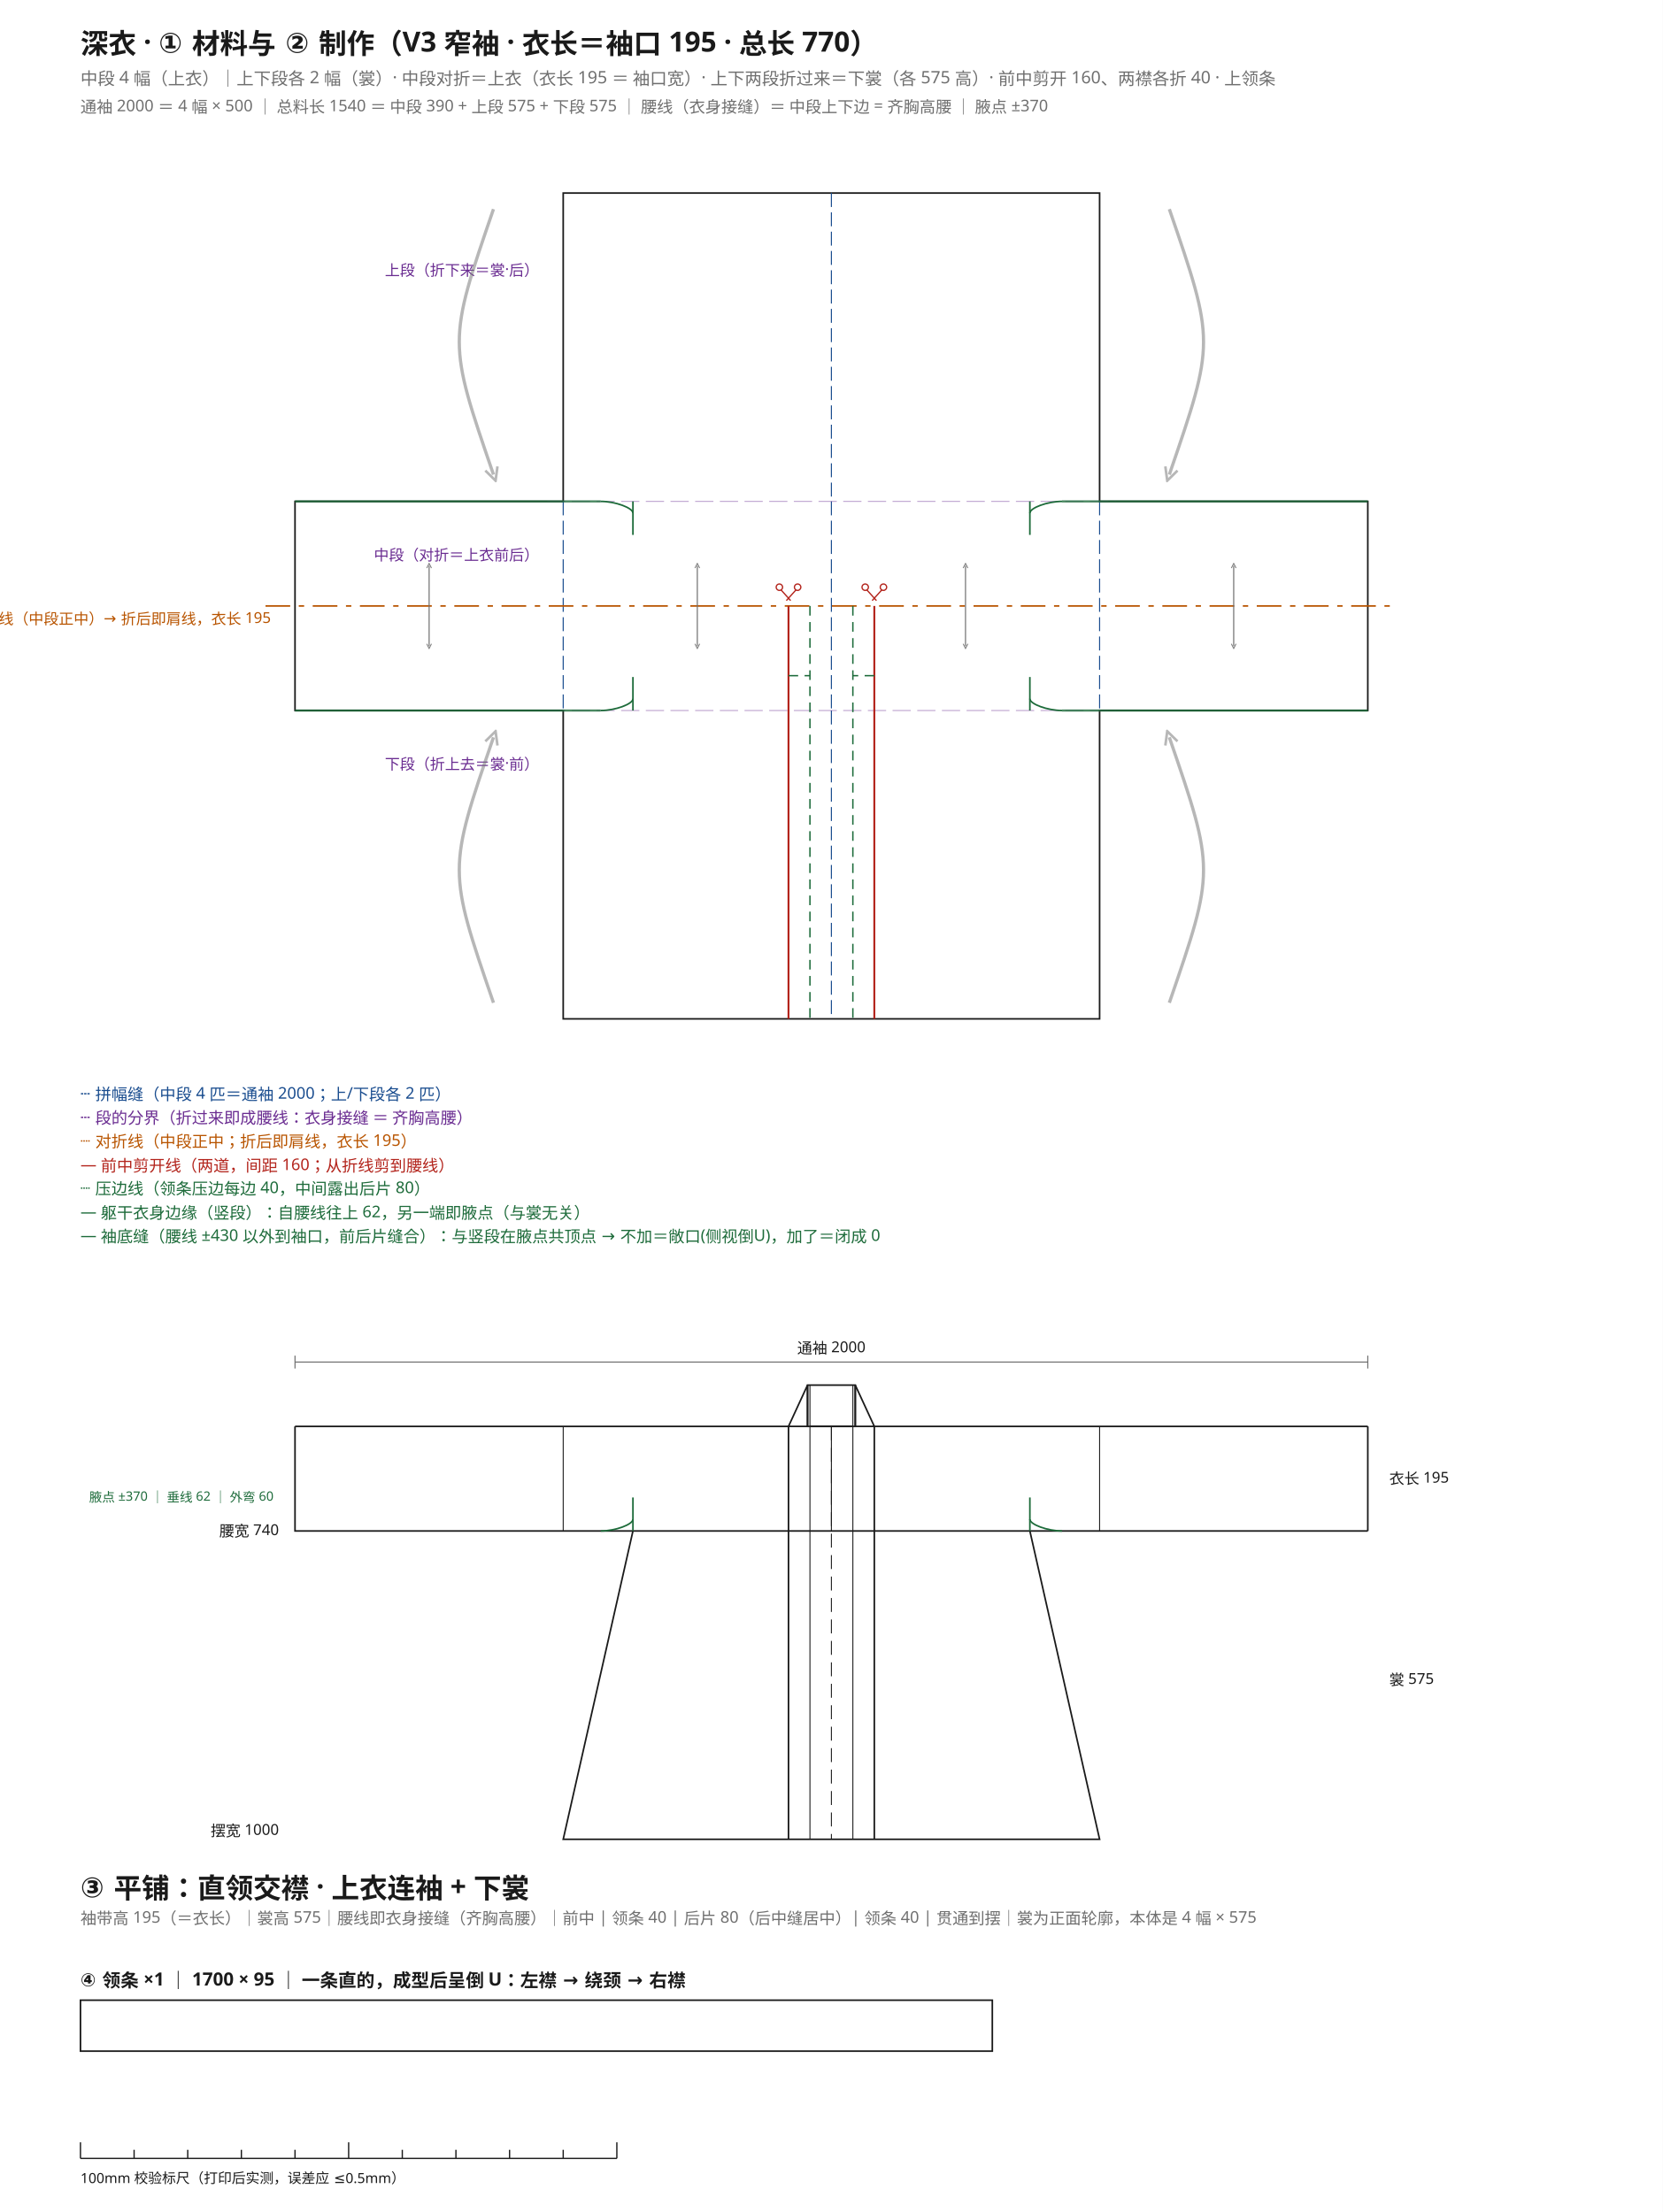
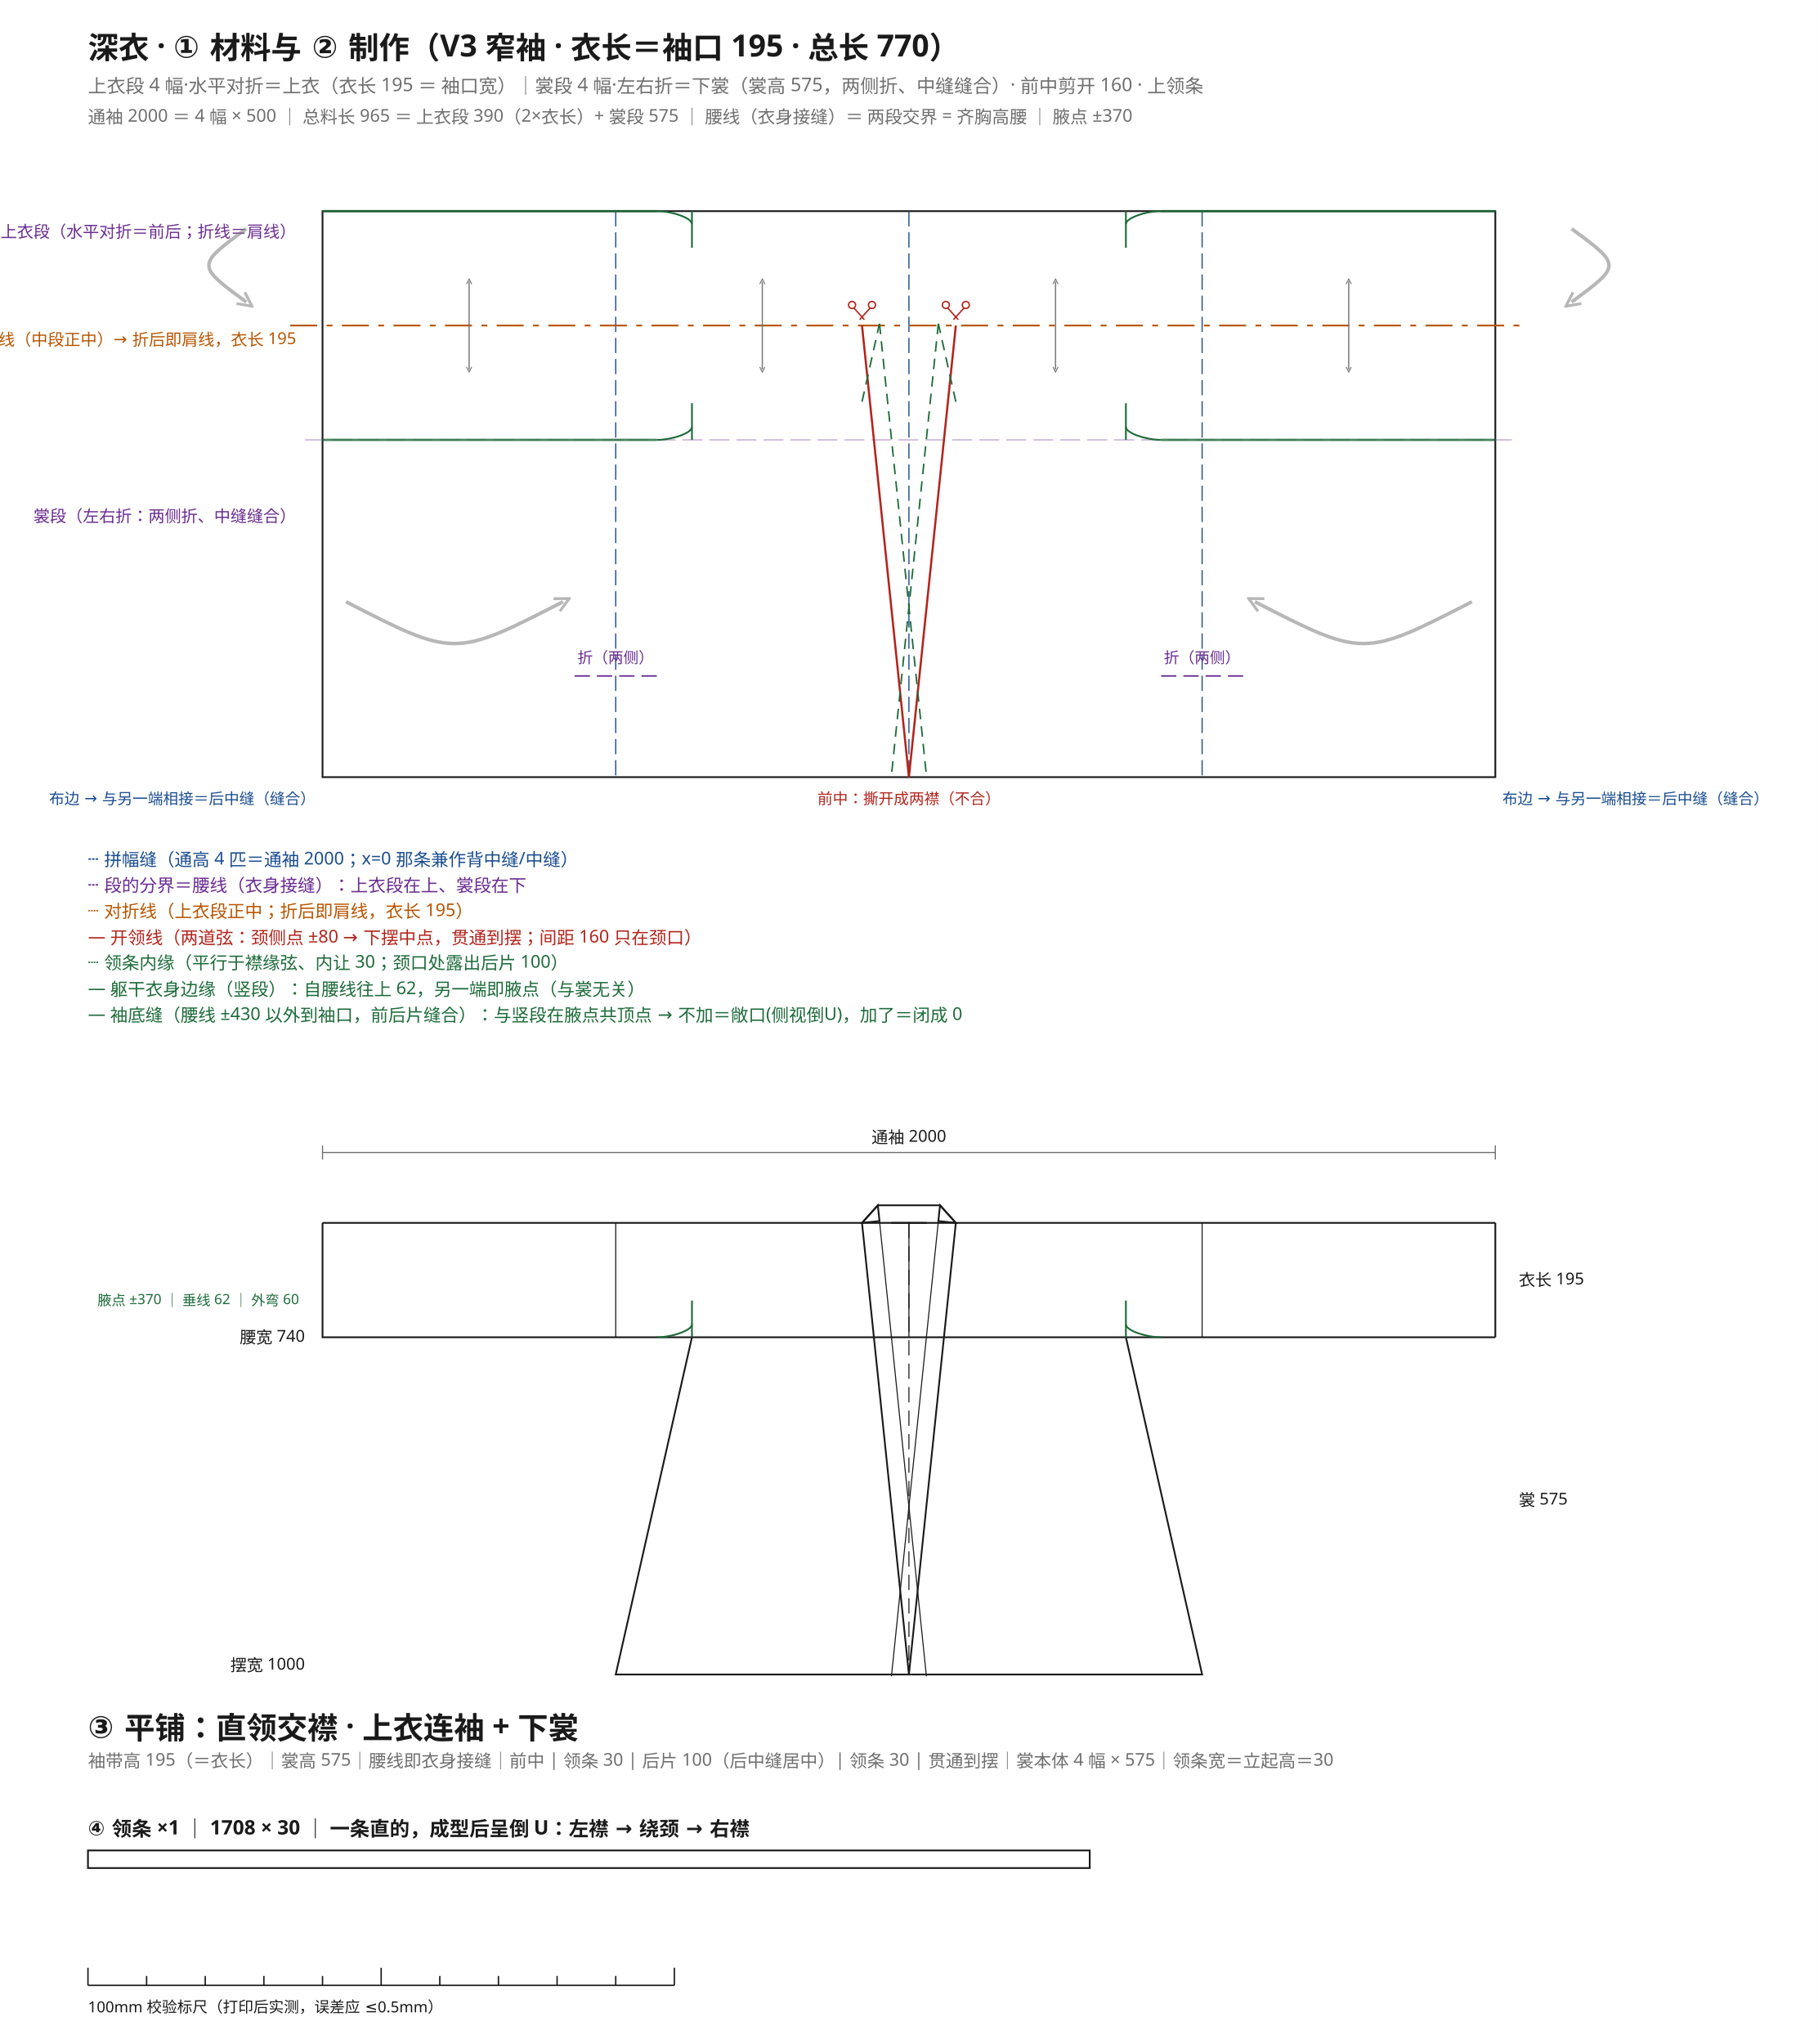
- <svg xmlns="http://www.w3.org/2000/svg" width="3100mm" height="4125mm" viewBox="0 0 3100 4125">
+ <svg xmlns="http://www.w3.org/2000/svg" width="3100mm" height="3485mm" viewBox="0 0 3100 3485">
  <rect width="100%" height="100%" fill="#ffffff" />
  <g font-family="sans-serif" fill="#1a1a1a">
    <text x="150.0" y="100.0" font-size="52" font-weight="600">深衣 · ① 材料与 ② 制作（V3 窄袖 · 衣长＝袖口 195 · 总长 770）</text>
-     <text x="150.0" y="158.0" font-size="32" fill="#6f6f6f">中段 4 幅（上衣）｜上下段各 2 幅（裳）· 中段对折＝上衣（衣长 195 ＝ 袖口宽）· 上下两段折过来＝下裳（各 575 高）· 前中剪开 160、两襟各折 40 · 上领条</text>
-     <text x="150.0" y="210.0" font-size="30" fill="#6f6f6f">通袖 2000 ＝ 4 幅 × 500 ｜ 总料长 1540 ＝ 中段 390 + 上段 575 + 下段 575 ｜ 腰线（衣身接缝）＝ 中段上下边 = 齐胸高腰 ｜ 腋点 ±370</text>
+     <text x="150.0" y="158.0" font-size="32" fill="#6f6f6f">上衣段 4 幅·水平对折＝上衣（衣长 195 ＝ 袖口宽）｜裳段 4 幅·左右折＝下裳（裳高 575，两侧折、中缝缝合）· 前中剪开 160 · 上领条</text>
+     <text x="150.0" y="210.0" font-size="30" fill="#6f6f6f">通袖 2000 ＝ 4 幅 × 500 ｜ 总料长 965 ＝ 上衣段 390（2×衣长）+ 裳段 575 ｜ 腰线（衣身接缝）＝ 两段交界 = 齐胸高腰 ｜ 腋点 ±370</text>
  </g>
  <g id="CLOTH" stroke="#1a1a1a" stroke-width="3" fill="none">
-     <path d="M 1050.0 1900.0 L 2050.0 1900.0 L 2050.0 1325.0 L 2550.0 1325.0 L 2550.0 935.0 L 2050.0 935.0 L 2050.0 360.0 L 1050.0 360.0 L 1050.0 935.0 L 550.0 935.0 L 550.0 1325.0 L 1050.0 1325.0 Z" />
+     <path d="M 550.0 1325.0 L 2550.0 1325.0 L 2550.0 360.0 L 550.0 360.0 Z" />
  </g>
  <g id="SEAM" stroke="#1a4d8f" stroke-width="2" fill="none" stroke-dasharray="26 10">
-     <path d="M 1050.0 935.0 L 1050.0 1325.0" />
-     <path d="M 1550.0 935.0 L 1550.0 1325.0" />
-     <path d="M 2050.0 935.0 L 2050.0 1325.0" />
-     <path d="M 1550.0 360.0 L 1550.0 935.0" />
-     <path d="M 1550.0 1325.0 L 1550.0 1900.0" />
+     <path d="M 1050.0 360.0 L 1050.0 1325.0" />
+     <path d="M 1550.0 360.0 L 1550.0 1325.0" />
+     <path d="M 2050.0 360.0 L 2050.0 1325.0" />
  </g>
  <g id="SEGBD" stroke="#6a2c91" stroke-width="1.8" fill="none" stroke-dasharray="34 12" opacity="0.45">
-     <path d="M 1020.0 1325.0 L 2080.0 1325.0" />
-     <path d="M 1020.0 935.0 L 2080.0 935.0" />
+     <path d="M 520.0 750.0 L 2580.0 750.0" />
  </g>
  <g font-family="sans-serif" font-size="28" fill="#6a2c91" text-anchor="end">
-     <text x="1005.0" y="514.0">上段（折下来＝裳·后）</text>
-     <text x="1005.0" y="1045.0">中段（对折＝上衣前后）</text>
-     <text x="1005.0" y="1435.0">下段（折上去＝裳·前）</text>
+     <text x="505.0" y="405.0">上衣段（水平对折＝前后；折线＝肩线）</text>
+     <text x="505.0" y="890.0">裳段（左右折：两侧折、中缝缝合）</text>
  </g>
  <g id="FOLD" stroke="#b85400" stroke-width="3" fill="none" stroke-dasharray="46 16 10 16">
-     <path d="M 495.0 1130.0 L 2605.0 1130.0" />
+     <path d="M 495.0 555.0 L 2605.0 555.0" />
  </g>
-   <text x="505.0" y="1164.0" font-family="sans-serif" font-size="28" fill="#b85400" text-anchor="end">对折线（中段正中）→ 折后即肩线，衣长 195</text>
+   <text x="505.0" y="589.0" font-family="sans-serif" font-size="28" fill="#b85400" text-anchor="end">对折线（中段正中）→ 折后即肩线，衣长 195</text>
  <g id="FOLDARROW">
-     <path d="M 920.0 390.0 C 835.0 637.5 835.0 637.5 920.0 885.0" stroke="#6f6f6f" stroke-width="6" fill="none" marker-end="url(#arr)" opacity="0.5" />
-     <path d="M 920.0 1870.0 C 835.0 1622.5 835.0 1622.5 920.0 1375.0" stroke="#6f6f6f" stroke-width="6" fill="none" marker-end="url(#arr)" opacity="0.5" />
-     <path d="M 2180.0 390.0 C 2265.0 637.5 2265.0 637.5 2180.0 885.0" stroke="#6f6f6f" stroke-width="6" fill="none" marker-end="url(#arr)" opacity="0.5" />
-     <path d="M 2180.0 1870.0 C 2265.0 1622.5 2265.0 1622.5 2180.0 1375.0" stroke="#6f6f6f" stroke-width="6" fill="none" marker-end="url(#arr)" opacity="0.5" />
+     <path d="M 420.0 390.0 C 335.0 452.5 335.0 452.5 420.0 515.0" stroke="#6f6f6f" stroke-width="6" fill="none" marker-end="url(#arr)" opacity="0.5" />
+     <path d="M 2680.0 390.0 C 2765.0 452.5 2765.0 452.5 2680.0 515.0" stroke="#6f6f6f" stroke-width="6" fill="none" marker-end="url(#arr)" opacity="0.5" />
+     <path d="M 2510.0 1026.0 C 2325.0 1121.0 2325.0 1121.0 2140.0 1026.0" stroke="#6f6f6f" stroke-width="6" fill="none" marker-end="url(#arr)" opacity="0.5" />
+     <path d="M 590.0 1026.0 C 775.0 1121.0 775.0 1121.0 960.0 1026.0" stroke="#6f6f6f" stroke-width="6" fill="none" marker-end="url(#arr)" opacity="0.5" />
+   </g>
+   <g id="SHANGFOLD" stroke="#6a2c91" stroke-width="2.6" fill="none" stroke-dasharray="26 12">
+     <path d="M 980.0 1152.5 L 1120.0 1152.5" />
+     <path d="M 1980.0 1152.5 L 2120.0 1152.5" />
+   </g>
+   <g font-family="sans-serif" font-size="26" fill="#6a2c91">
+     <text x="1050.0" y="1130.5" text-anchor="middle">折（两侧）</text>
+     <text x="2050.0" y="1130.5" text-anchor="middle">折（两侧）</text>
+   </g>
+   <g font-family="sans-serif" font-size="26" fill="#1a4d8f">
+     <text x="538.0" y="1371.0" text-anchor="end">布边 → 与另一端相接＝后中缝（缝合）</text>
+     <text x="2562.0" y="1371.0">布边 → 与另一端相接＝后中缝（缝合）</text>
+   </g>
+   <g font-family="sans-serif" font-size="26" fill="#b3241c" text-anchor="middle">
+     <text x="1550.0" y="1371.0">前中：撕开成两襟（不合）</text>
  </g>
  <g id="SLIT" stroke="#b3241c" stroke-width="3.6" fill="none">
-     <path d="M 1470.0 1130.0 L 1470.0 1900.0" />
-     <path d="M 1630.0 1130.0 L 1630.0 1900.0" />
+     <path d="M 1470.0 555.0 L 1550.0 1325.0" />
+     <path d="M 1630.0 555.0 L 1550.0 1325.0" />
  </g>
  <g stroke="#b3241c" stroke-width="2.4" fill="none">
-     <path d="M 1456.0 1100.0 L 1474.0 1120.0 M 1484.0 1100.0 L 1466.0 1120.0" />
-     <circle cx="1453.0" cy="1095.0" r="6" />
-     <circle cx="1487.0" cy="1095.0" r="6" />
+     <path d="M 1456.0 525.0 L 1474.0 545.0 M 1484.0 525.0 L 1466.0 545.0" />
+     <circle cx="1453.0" cy="520.0" r="6" />
+     <circle cx="1487.0" cy="520.0" r="6" />
  </g>
  <g stroke="#b3241c" stroke-width="2.4" fill="none">
-     <path d="M 1616.0 1100.0 L 1634.0 1120.0 M 1644.0 1100.0 L 1626.0 1120.0" />
-     <circle cx="1613.0" cy="1095.0" r="6" />
-     <circle cx="1647.0" cy="1095.0" r="6" />
+     <path d="M 1616.0 525.0 L 1634.0 545.0 M 1644.0 525.0 L 1626.0 545.0" />
+     <circle cx="1613.0" cy="520.0" r="6" />
+     <circle cx="1647.0" cy="520.0" r="6" />
  </g>
  <g id="LAPELFOLD" stroke="#1d6b3a" stroke-width="2.6" fill="none" stroke-dasharray="18 12">
-     <path d="M 1510.0 1130.0 L 1510.0 1900.0" />
-     <path d="M 1470.0 1260.0 L 1510.0 1260.0" />
-     <path d="M 1590.0 1130.0 L 1590.0 1900.0" />
-     <path d="M 1630.0 1260.0 L 1590.0 1260.0" />
+     <path d="M 1499.8 551.9 L 1579.8 1321.9" />
+     <path d="M 1470.0 685.0 L 1499.8 551.9" />
+     <path d="M 1600.2 551.9 L 1520.2 1321.9" />
+     <path d="M 1630.0 685.0 L 1600.2 551.9" />
  </g>
  <g id="ARMPIT" stroke="#1d6b3a" stroke-width="3" fill="none">
-     <path d="M 1180.0 1325.0 L 1180.0 1262.5" />
-     <path d="M 1180.0 1303.1 C 1180.0 1313.0 1147.0 1325.0 1120.0 1325.0" />
-     <path d="M 1180.0 935.0 L 1180.0 997.5" />
-     <path d="M 1180.0 956.9 C 1180.0 947.0 1147.0 935.0 1120.0 935.0" />
-     <path d="M 1920.0 1325.0 L 1920.0 1262.5" />
-     <path d="M 1920.0 1303.1 C 1920.0 1313.0 1953.0 1325.0 1980.0 1325.0" />
-     <path d="M 1920.0 935.0 L 1920.0 997.5" />
-     <path d="M 1920.0 956.9 C 1920.0 947.0 1953.0 935.0 1980.0 935.0" />
+     <path d="M 1180.0 750.0 L 1180.0 687.5" />
+     <path d="M 1180.0 728.1 C 1180.0 738.0 1147.0 750.0 1120.0 750.0" />
+     <path d="M 1180.0 360.0 L 1180.0 422.5" />
+     <path d="M 1180.0 381.9 C 1180.0 372.0 1147.0 360.0 1120.0 360.0" />
+     <path d="M 1920.0 750.0 L 1920.0 687.5" />
+     <path d="M 1920.0 728.1 C 1920.0 738.0 1953.0 750.0 1980.0 750.0" />
+     <path d="M 1920.0 360.0 L 1920.0 422.5" />
+     <path d="M 1920.0 381.9 C 1920.0 372.0 1953.0 360.0 1980.0 360.0" />
  </g>
  <g id="SLEEVESEAM" stroke="#1d6b3a" stroke-width="4" fill="none" opacity="0.8">
-     <path d="M 1120.0 1325.0 L 550.0 1325.0" />
-     <path d="M 1980.0 1325.0 L 2550.0 1325.0" />
-     <path d="M 1120.0 935.0 L 550.0 935.0" />
-     <path d="M 1980.0 935.0 L 2550.0 935.0" />
+     <path d="M 1120.0 750.0 L 550.0 750.0" />
+     <path d="M 1980.0 750.0 L 2550.0 750.0" />
+     <path d="M 1120.0 360.0 L 550.0 360.0" />
+     <path d="M 1980.0 360.0 L 2550.0 360.0" />
  </g>
  <g id="GRAIN" stroke="#6f6f6f" stroke-width="2.2" fill="none" opacity="0.9">
-     <path d="M 800.0 1205.0 L 800.0 1055.0" marker-start="url(#arr)" marker-end="url(#arr)" />
-     <path d="M 1300.0 1205.0 L 1300.0 1055.0" marker-start="url(#arr)" marker-end="url(#arr)" />
-     <path d="M 1800.0 1205.0 L 1800.0 1055.0" marker-start="url(#arr)" marker-end="url(#arr)" />
-     <path d="M 2300.0 1205.0 L 2300.0 1055.0" marker-start="url(#arr)" marker-end="url(#arr)" />
+     <path d="M 800.0 630.0 L 800.0 480.0" marker-start="url(#arr)" marker-end="url(#arr)" />
+     <path d="M 1300.0 630.0 L 1300.0 480.0" marker-start="url(#arr)" marker-end="url(#arr)" />
+     <path d="M 1800.0 630.0 L 1800.0 480.0" marker-start="url(#arr)" marker-end="url(#arr)" />
+     <path d="M 2300.0 630.0 L 2300.0 480.0" marker-start="url(#arr)" marker-end="url(#arr)" />
  </g>
  <g font-family="sans-serif" font-size="30" fill="#1a1a1a">
-     <text x="150.0" y="2050.0" fill="#1a4d8f">┄ 拼幅缝（中段 4 匹＝通袖 2000；上/下段各 2 匹）</text>
-     <text x="150.0" y="2094.0" fill="#6a2c91">┄ 段的分界（折过来即成腰线：衣身接缝 ＝ 齐胸高腰）</text>
-     <text x="150.0" y="2138.0" fill="#b85400">┈ 对折线（中段正中；折后即肩线，衣长 195）</text>
-     <text x="150.0" y="2182.0" fill="#b3241c">— 前中剪开线（两道，间距 160；从折线剪到腰线）</text>
-     <text x="150.0" y="2226.0" fill="#1d6b3a">┈ 压边线（领条压边每边 40，中间露出后片 80）</text>
-     <text x="150.0" y="2270.0" fill="#1d6b3a">— 躯干衣身边缘（竖段）：自腰线往上 62，另一端即腋点（与裳无关）</text>
-     <text x="150.0" y="2314.0" fill="#1d6b3a">— 袖底缝（腰线 ±430 以外到袖口，前后片缝合）：与竖段在腋点共顶点 → 不加＝敞口(侧视倒U)，加了＝闭成 0</text>
+     <text x="150.0" y="1475.0" fill="#1a4d8f">┄ 拼幅缝（通高 4 匹＝通袖 2000；x=0 那条兼作背中缝/中缝）</text>
+     <text x="150.0" y="1519.0" fill="#6a2c91">┄ 段的分界＝腰线（衣身接缝）：上衣段在上、裳段在下</text>
+     <text x="150.0" y="1563.0" fill="#b85400">┈ 对折线（上衣段正中；折后即肩线，衣长 195）</text>
+     <text x="150.0" y="1607.0" fill="#b3241c">— 开领线（两道弦：颈侧点 ±80 → 下摆中点，贯通到摆；间距 160 只在颈口）</text>
+     <text x="150.0" y="1651.0" fill="#1d6b3a">┈ 领条内缘（平行于襟缘弦、内让 30；颈口处露出后片 100）</text>
+     <text x="150.0" y="1695.0" fill="#1d6b3a">— 躯干衣身边缘（竖段）：自腰线往上 62，另一端即腋点（与裳无关）</text>
+     <text x="150.0" y="1739.0" fill="#1d6b3a">— 袖底缝（腰线 ±430 以外到袖口，前后片缝合）：与竖段在腋点共顶点 → 不加＝敞口(侧视倒U)，加了＝闭成 0</text>
  </g>
  <g id="FLAT" stroke="#1a1a1a" stroke-width="3" fill="none">
-     <path d="M 550.0 2660.0 L 550.0 2855.0 L 2550.0 2855.0" />
-     <path d="M 2550.0 2855.0 L 2550.0 2660.0" />
-     <path d="M 550.0 2660.0 L 1470.0 2660.0" />
-     <path d="M 1510.0 2660.0 L 1590.0 2660.0" />
-     <path d="M 1630.0 2660.0 L 2550.0 2660.0" />
-     <path d="M 1050.0 2660.0 L 1050.0 2855.0" stroke-width="1.8" />
-     <path d="M 1550.0 2660.0 L 1550.0 2855.0" stroke-width="1.8" />
-     <path d="M 2050.0 2660.0 L 2050.0 2855.0" stroke-width="1.8" />
-     <path d="M 1180.0 2855.0 L 1050.0 3430.0 L 2050.0 3430.0 L 1920.0 2855.0" />
+     <path d="M 550.0 2085.0 L 550.0 2280.0 L 2550.0 2280.0" />
+     <path d="M 2550.0 2280.0 L 2550.0 2085.0" />
+     <path d="M 550.0 2085.0 L 1470.0 2085.0" />
+     <path d="M 1520.0 2085.0 L 1580.0 2085.0" />
+     <path d="M 1630.0 2085.0 L 2550.0 2085.0" />
+     <path d="M 1050.0 2085.0 L 1050.0 2280.0" stroke-width="1.8" />
+     <path d="M 1550.0 2085.0 L 1550.0 2280.0" stroke-width="1.8" />
+     <path d="M 2050.0 2085.0 L 2050.0 2280.0" stroke-width="1.8" />
+     <path d="M 1180.0 2280.0 L 1050.0 2855.0 L 2050.0 2855.0 L 1920.0 2280.0" />
  </g>
  <g id="CENTER" stroke="#1a1a1a" fill="none">
-     <path d="M 1470.0 2660.0 L 1470.0 3430.0" stroke-width="3" />
-     <path d="M 1630.0 2660.0 L 1630.0 3430.0" stroke-width="3" />
-     <path d="M 1510.0 2583.0 L 1510.0 3430.0" stroke-width="1.8" />
-     <path d="M 1590.0 2583.0 L 1590.0 3430.0" stroke-width="1.8" />
-     <path d="M 1550.0 2660.0 L 1550.0 3430.0" stroke-width="1.8" stroke-dasharray="26 14" />
+     <path d="M 1470.0 2085.0 L 1550.0 2855.0" stroke-width="3" />
+     <path d="M 1630.0 2085.0 L 1550.0 2855.0" stroke-width="3" />
+     <path d="M 1499.8 2081.9 L 1579.8 2858.1" stroke-width="1.8" />
+     <path d="M 1600.2 2081.9 L 1520.2 2858.1" stroke-width="1.8" />
+     <path d="M 1550.0 2085.0 L 1550.0 2855.0" stroke-width="1.8" stroke-dasharray="26 14" />
  </g>
  <g id="COLLAR" stroke="#1a1a1a" stroke-width="3" fill="none">
-     <path d="M 1470.0 2660.0 L 1505.5 2583.0 L 1505.5 2660.0 Z" />
-     <path d="M 1505.5 2583.0 L 1594.5 2583.0 L 1594.5 2660.0 L 1505.5 2660.0 Z" />
-     <path d="M 1594.5 2660.0 L 1594.5 2583.0 L 1630.0 2660.0 Z" />
+     <path d="M 1470.0 2085.0 L 1499.8 2081.9 L 1497.0 2055.0 Z" />
+     <path d="M 1630.0 2085.0 L 1600.2 2081.9 L 1603.0 2055.0 Z" />
+     <path d="M 1470.0 2085.0 L 1497.0 2055.0 L 1603.0 2055.0 L 1630.0 2085.0 Z" />
  </g>
  <g id="ARMPIT_FLAT" stroke="#1d6b3a" stroke-width="3" fill="none">
-     <path d="M 1180.0 2855.0 L 1180.0 2792.5" />
-     <path d="M 1180.0 2833.1 C 1180.0 2843.0 1147.0 2855.0 1120.0 2855.0" />
-     <path d="M 1920.0 2855.0 L 1920.0 2792.5" />
-     <path d="M 1920.0 2833.1 C 1920.0 2843.0 1953.0 2855.0 1980.0 2855.0" />
+     <path d="M 1180.0 2280.0 L 1180.0 2217.5" />
+     <path d="M 1180.0 2258.1 C 1180.0 2268.0 1147.0 2280.0 1120.0 2280.0" />
+     <path d="M 1920.0 2280.0 L 1920.0 2217.5" />
+     <path d="M 1920.0 2258.1 C 1920.0 2268.0 1953.0 2280.0 1980.0 2280.0" />
  </g>
  <g stroke="#6f6f6f" stroke-width="2" fill="none">
-     <path d="M 550.0 2540.0 L 2550.0 2540.0 M 550.0 2528.0 L 550.0 2552.0 M 2550.0 2528.0 L 2550.0 2552.0" />
+     <path d="M 550.0 1965.0 L 2550.0 1965.0 M 550.0 1953.0 L 550.0 1977.0 M 2550.0 1953.0 L 2550.0 1977.0" />
  </g>
  <g font-family="sans-serif" font-size="28" fill="#1a1a1a">
-     <text x="1550.0" y="2524.0" text-anchor="middle">通袖 2000</text>
-     <text x="2590.0" y="2767.2">衣长 195</text>
-     <text x="2590.0" y="3142.5">裳 575</text>
-     <text x="520.0" y="2865.0" text-anchor="end">腰宽 740</text>
-     <text x="520.0" y="3424.0" text-anchor="end">摆宽 1000</text>
-     <text x="510.0" y="2800.5" font-size="24" fill="#1d6b3a" text-anchor="end">腋点 ±370 ｜ 垂线 62 ｜ 外弯 60</text>
+     <text x="1550.0" y="1949.0" text-anchor="middle">通袖 2000</text>
+     <text x="2590.0" y="2192.2">衣长 195</text>
+     <text x="2590.0" y="2567.5">裳 575</text>
+     <text x="520.0" y="2290.0" text-anchor="end">腰宽 740</text>
+     <text x="520.0" y="2849.0" text-anchor="end">摆宽 1000</text>
+     <text x="510.0" y="2225.5" font-size="24" fill="#1d6b3a" text-anchor="end">腋点 ±370 ｜ 垂线 62 ｜ 外弯 60</text>
  </g>
  <g font-family="sans-serif">
-     <text x="150.0" y="3538.0" font-size="52" font-weight="600" fill="#1a1a1a">③ 平铺：直领交襟 · 上衣连袖 + 下裳</text>
-     <text x="150.0" y="3588.0" font-size="30" fill="#6f6f6f">袖带高 195（＝衣长）｜裳高 575｜腰线即衣身接缝（齐胸高腰）｜前中 | 领条 40 | 后片 80（后中缝居中）| 领条 40 | 贯通到摆｜裳为正面轮廓，本体是 4 幅 × 575</text>
+     <text x="150.0" y="2963.0" font-size="52" font-weight="600" fill="#1a1a1a">③ 平铺：直领交襟 · 上衣连袖 + 下裳</text>
+     <text x="150.0" y="3013.0" font-size="30" fill="#6f6f6f">袖带高 195（＝衣长）｜裳高 575｜腰线即衣身接缝｜前中 | 领条 30 | 后片 100（后中缝居中）| 领条 30 | 贯通到摆｜裳本体 4 幅 × 575｜领条宽＝立起高＝30</text>
  </g>
  <g id="CUT" stroke="#1a1a1a" stroke-width="3" fill="none">
-     <path d="M 150.0 3730.0 L 1850.0 3730.0 L 1850.0 3825.0 L 150.0 3825.0 Z" />
+     <path d="M 150.0 3155.0 L 1858.3 3155.0 L 1858.3 3185.0 L 150.0 3185.0 Z" />
  </g>
  <g font-family="sans-serif" fill="#1a1a1a">
-     <text x="150.0" y="3704.0" font-size="34" font-weight="600">④ 领条 ×1 ｜ 1700 × 95 ｜ 一条直的，成型后呈倒 U：左襟 → 绕颈 → 右襟</text>
+     <text x="150.0" y="3129.0" font-size="34" font-weight="600">④ 领条 ×1 ｜ 1708 × 30 ｜ 一条直的，成型后呈倒 U：左襟 → 绕颈 → 右襟</text>
  </g>
  <g id="SCALE" stroke="#1a1a1a" stroke-width="2.4" fill="none">
-     <path d="M 150.0 4025.0 L 150.0 3995.0" />
-     <path d="M 250.0 4025.0 L 250.0 4009.0" />
-     <path d="M 350.0 4025.0 L 350.0 4009.0" />
-     <path d="M 450.0 4025.0 L 450.0 4009.0" />
-     <path d="M 550.0 4025.0 L 550.0 4009.0" />
-     <path d="M 650.0 4025.0 L 650.0 3995.0" />
-     <path d="M 750.0 4025.0 L 750.0 4009.0" />
-     <path d="M 850.0 4025.0 L 850.0 4009.0" />
-     <path d="M 950.0 4025.0 L 950.0 4009.0" />
-     <path d="M 1050.0 4025.0 L 1050.0 4009.0" />
-     <path d="M 1150.0 4025.0 L 1150.0 3995.0" />
-     <path d="M 150.0 4025.0 L 1150.0 4025.0" />
+     <path d="M 150.0 3385.0 L 150.0 3355.0" />
+     <path d="M 250.0 3385.0 L 250.0 3369.0" />
+     <path d="M 350.0 3385.0 L 350.0 3369.0" />
+     <path d="M 450.0 3385.0 L 450.0 3369.0" />
+     <path d="M 550.0 3385.0 L 550.0 3369.0" />
+     <path d="M 650.0 3385.0 L 650.0 3355.0" />
+     <path d="M 750.0 3385.0 L 750.0 3369.0" />
+     <path d="M 850.0 3385.0 L 850.0 3369.0" />
+     <path d="M 950.0 3385.0 L 950.0 3369.0" />
+     <path d="M 1050.0 3385.0 L 1050.0 3369.0" />
+     <path d="M 1150.0 3385.0 L 1150.0 3355.0" />
+     <path d="M 150.0 3385.0 L 1150.0 3385.0" />
  </g>
-   <text x="150.0" y="4071.0" font-family="sans-serif" font-size="26" fill="#1a1a1a">100mm 校验标尺（打印后实测，误差应 ≤0.5mm）</text>
+   <text x="150.0" y="3431.0" font-family="sans-serif" font-size="26" fill="#1a1a1a">100mm 校验标尺（打印后实测，误差应 ≤0.5mm）</text>
  <defs>
    <marker id="arr" viewBox="0 0 10 10" refX="5" refY="5" markerWidth="5" markerHeight="5" orient="auto-start-reverse">
      <path d="M1 1L9 5L1 9" fill="none" stroke="#6f6f6f" stroke-width="1.6" />
    </marker>
  </defs>
</svg>
